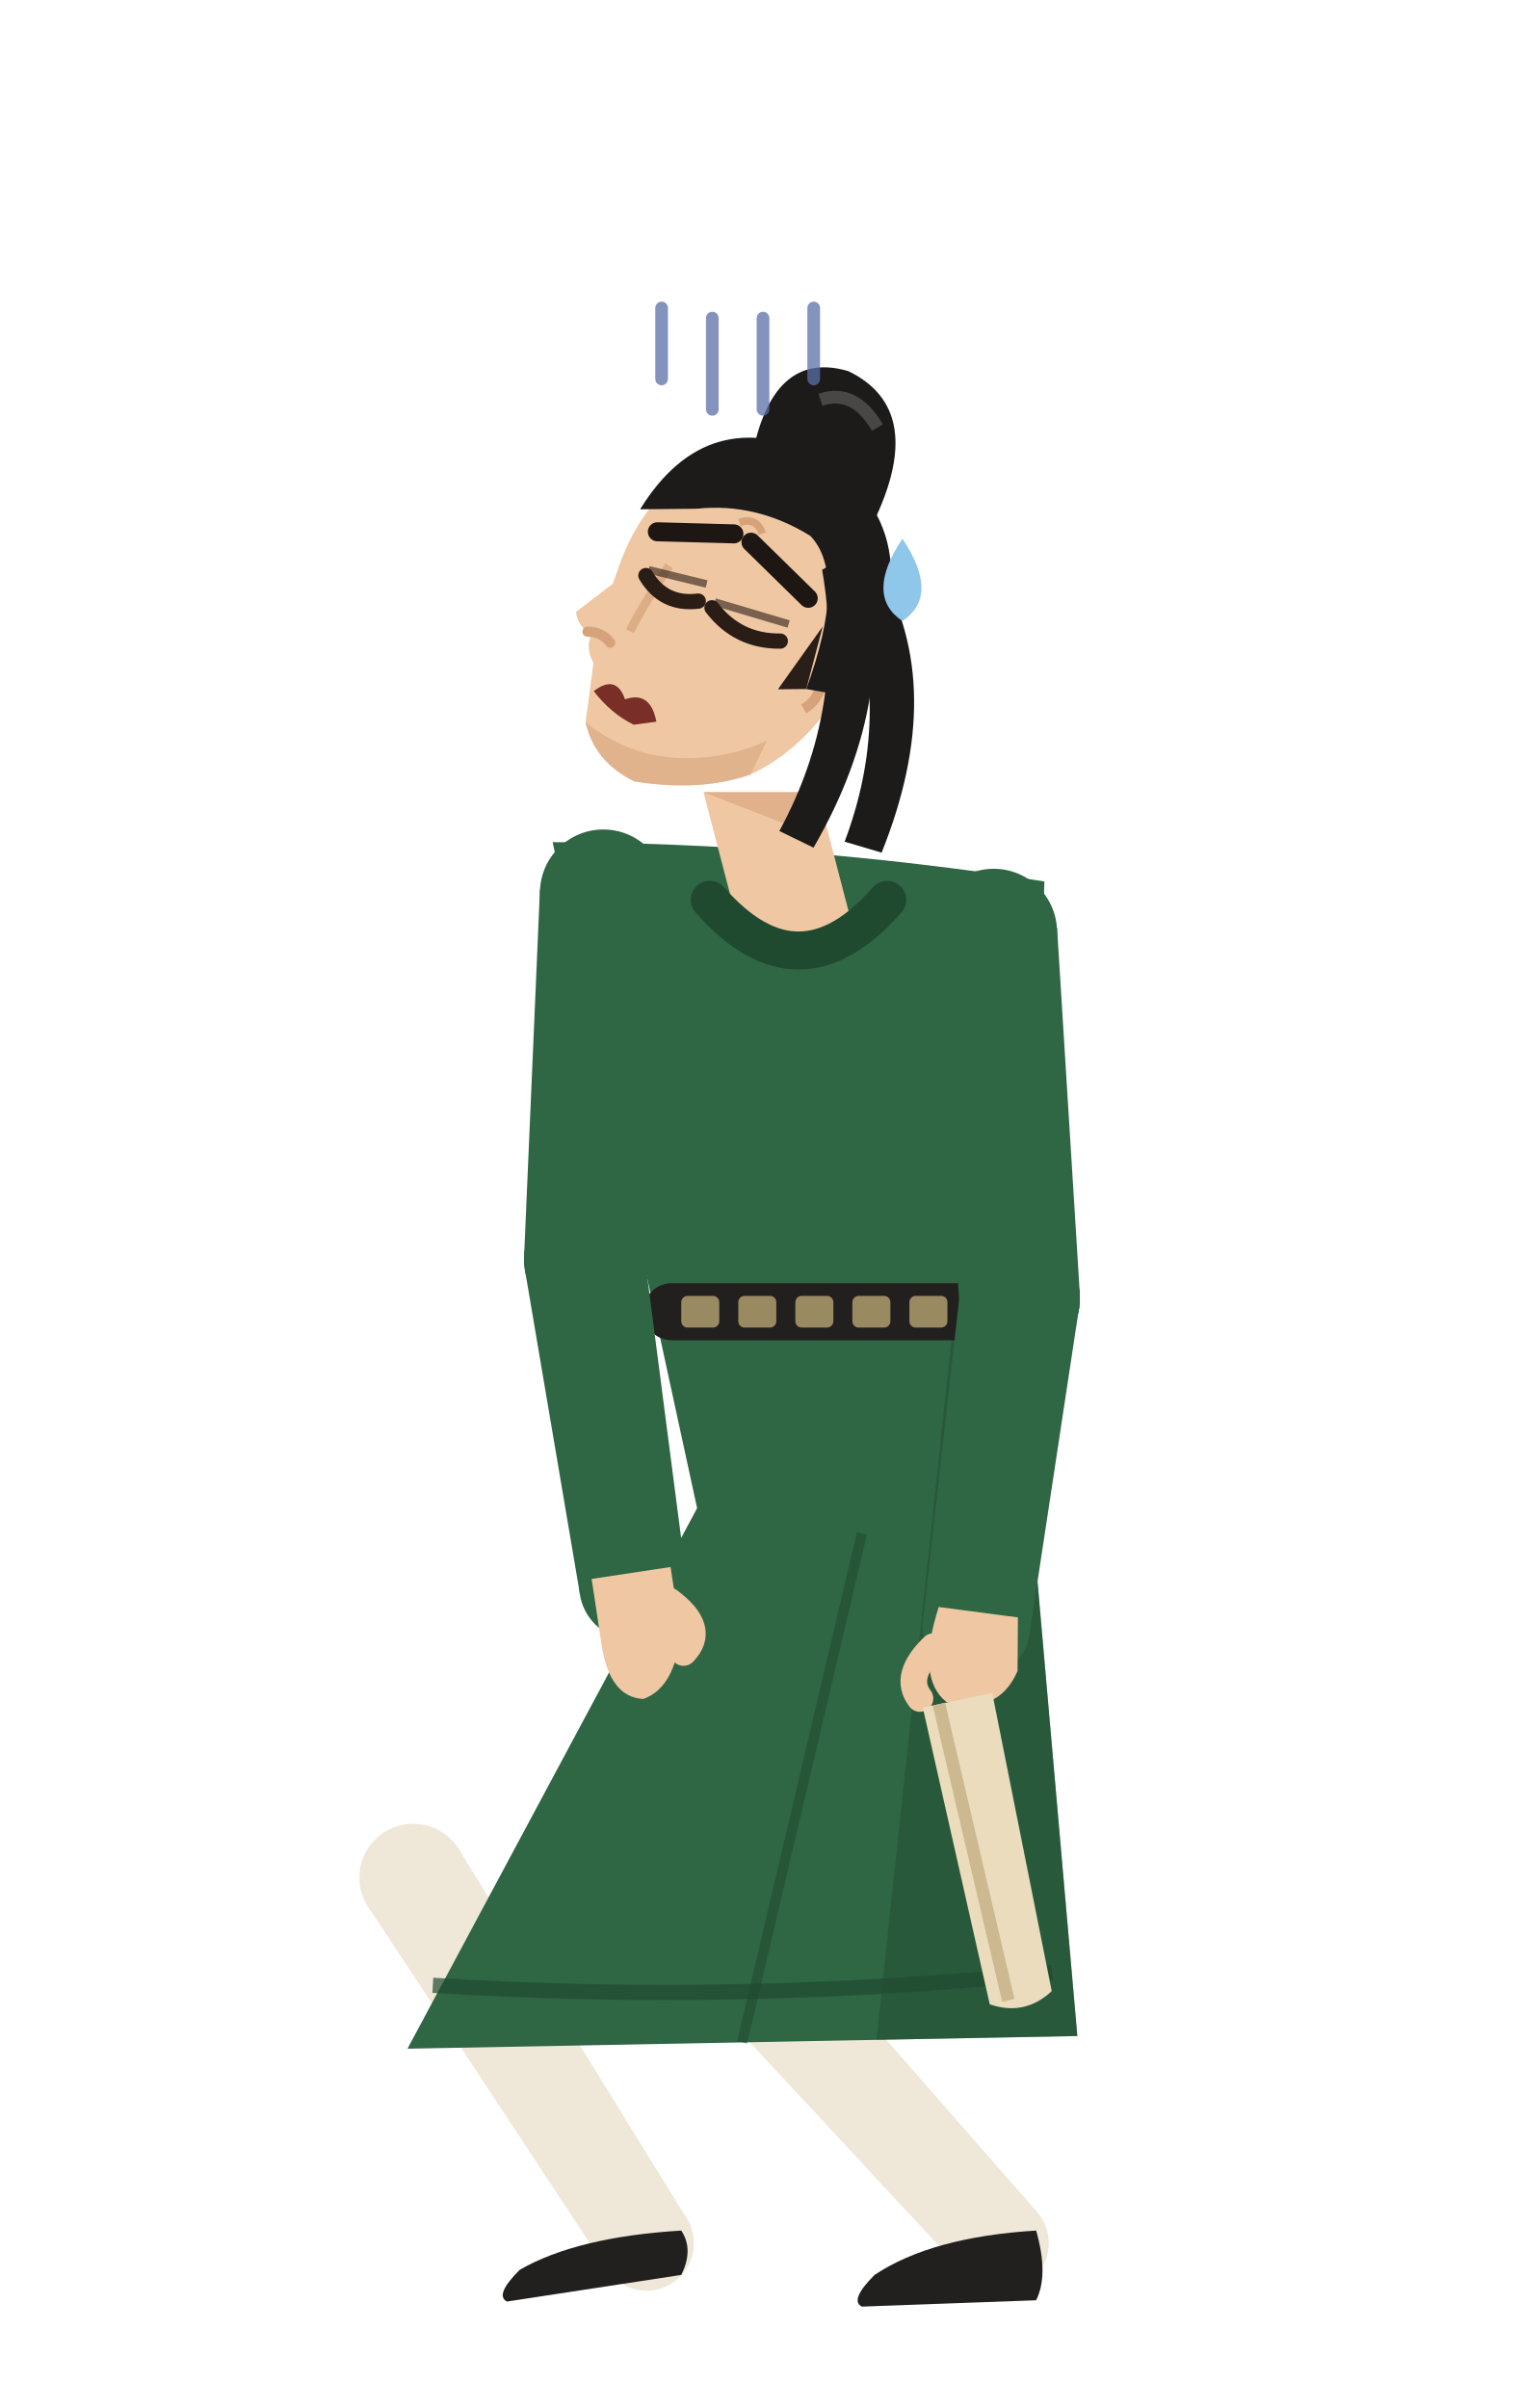
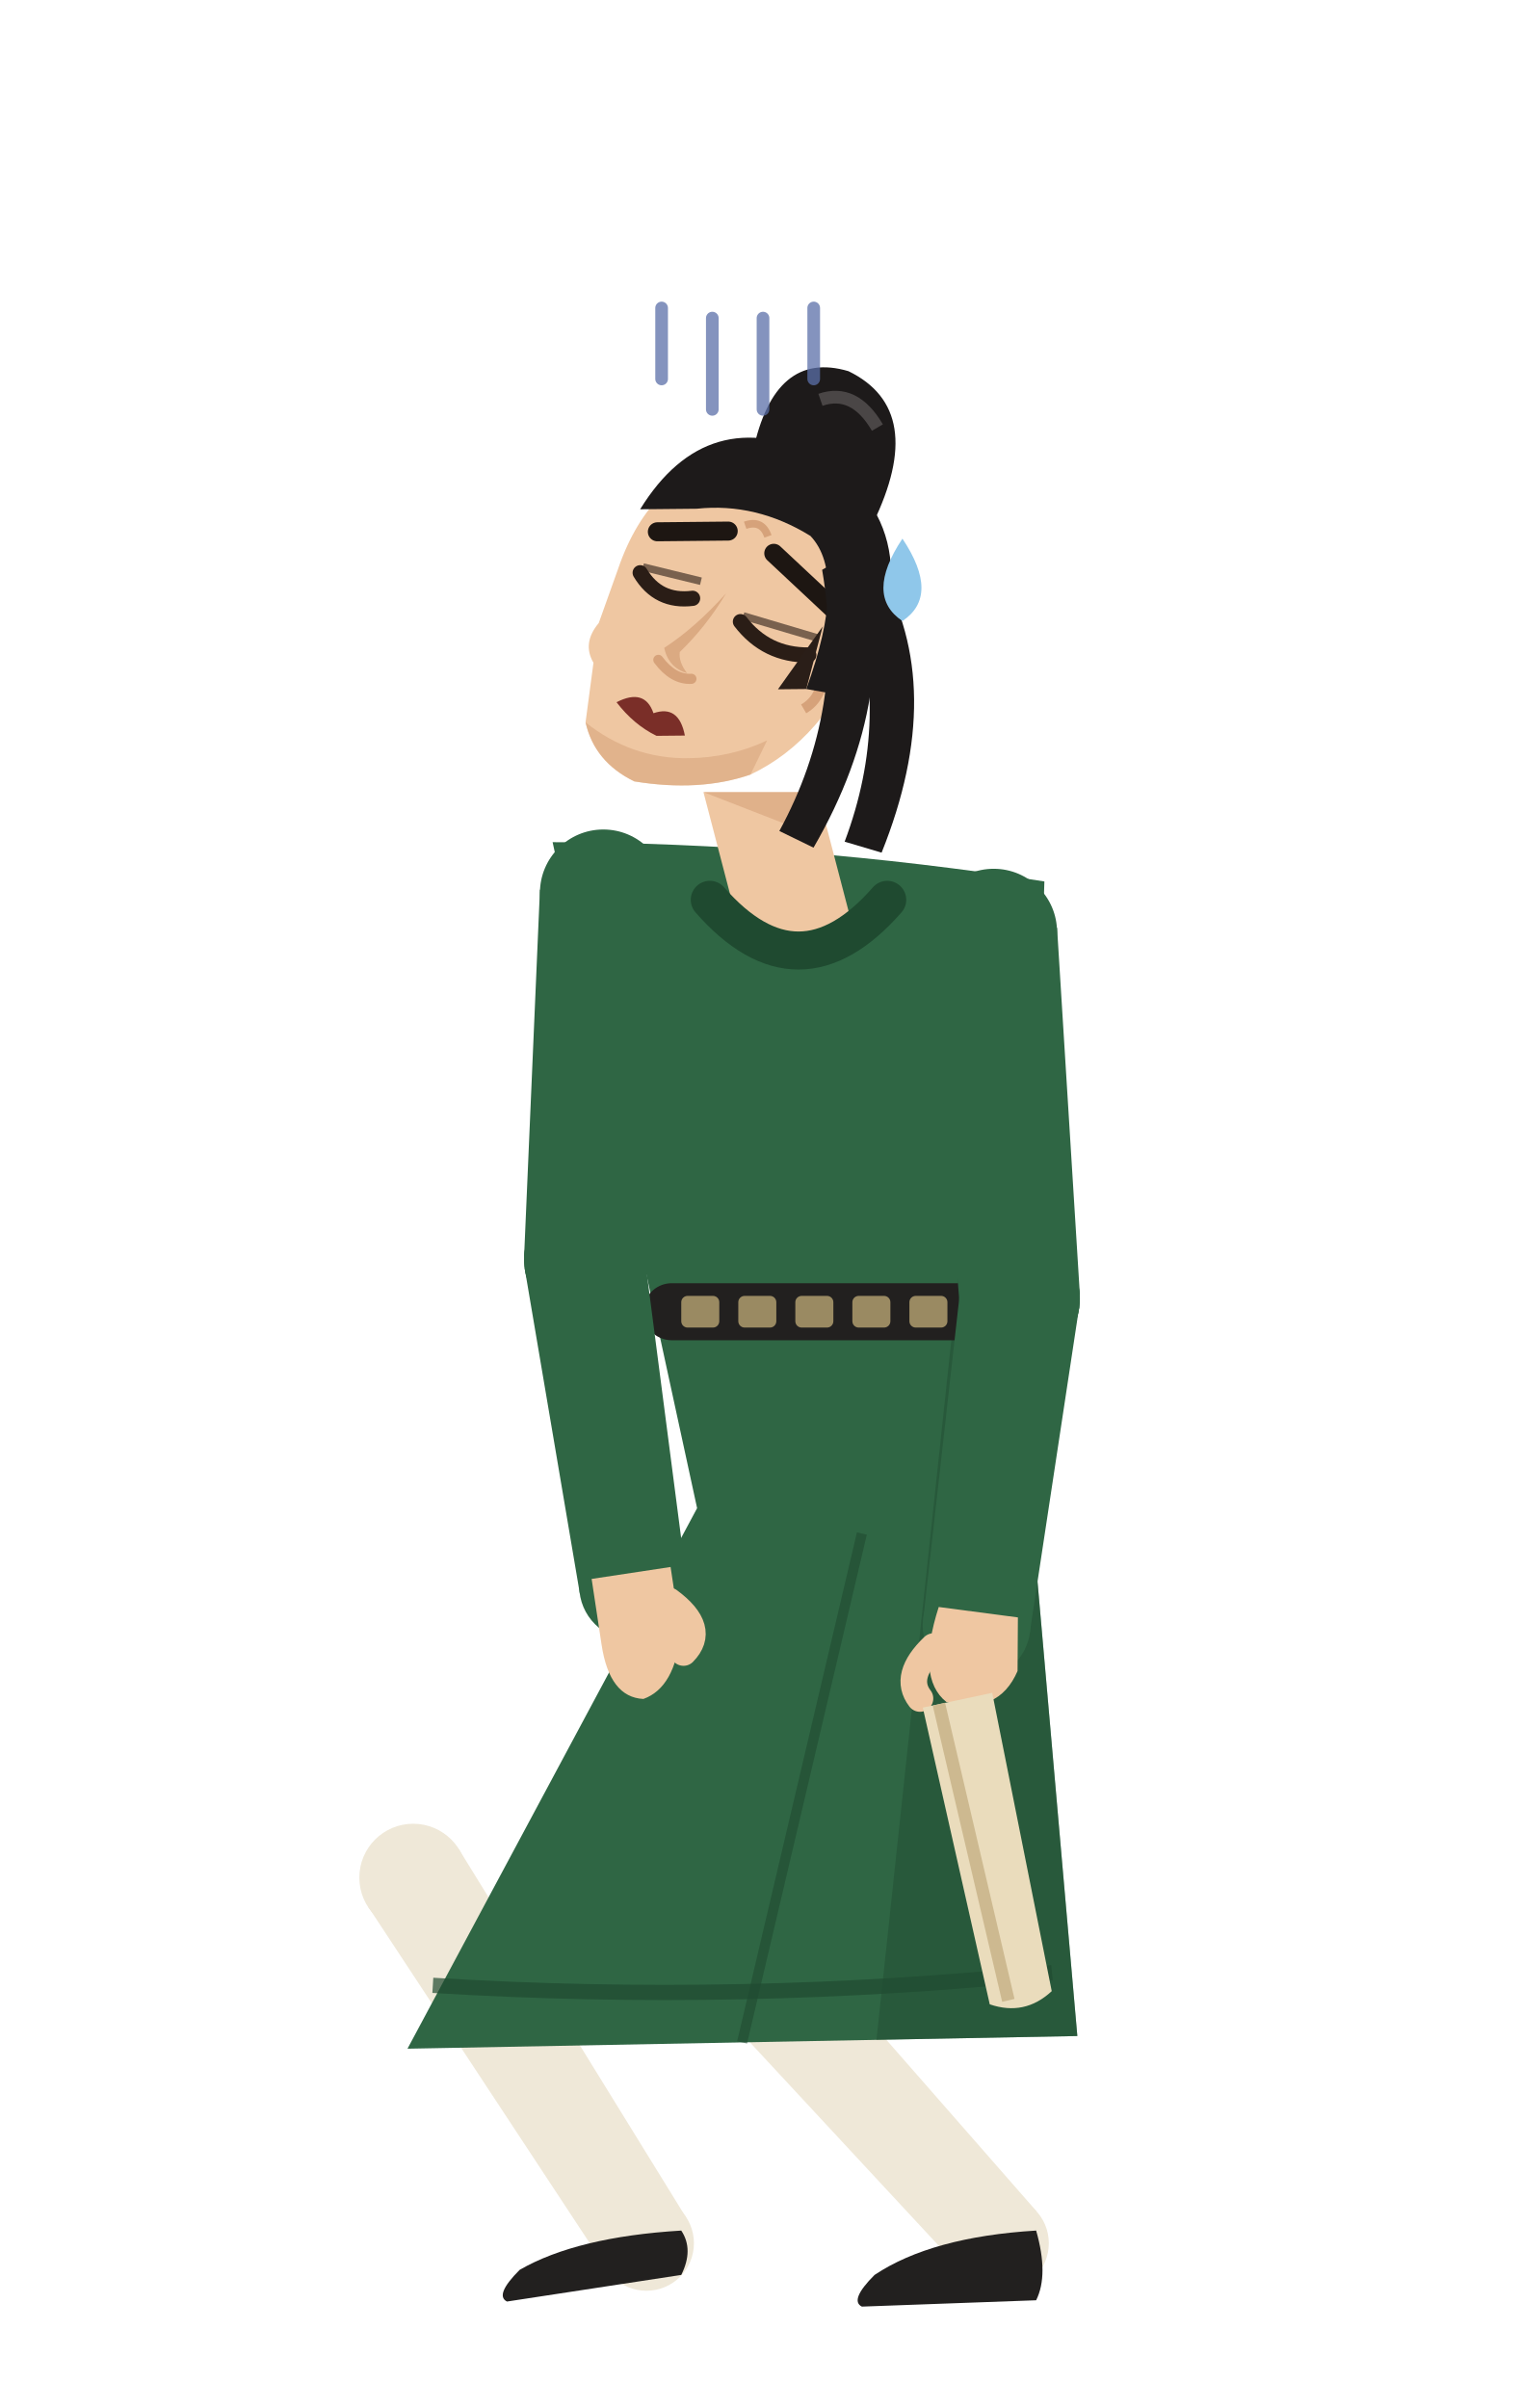
<svg xmlns="http://www.w3.org/2000/svg" width="240" height="380" viewBox="0 -20 240 380">
  <path d="M105.9 288.9 L152.4 339 L163.6 329 L118.5 277.5 Z" fill="#efe8d8" />
  <circle cx="112.2" cy="283.2" r="8.5" fill="#efe8d8" />
  <circle cx="158" cy="334" r="7.5" fill="#efe8d8" />
  <path d="M163.5 332 Q147 333 138 339 Q134 343 136 344 L163.5 343 Q165.5 339 163.5 332 Z" fill="#22201f" />
  <path d="M58.1 280.9 L95.7 338 L108.3 330 L72.4 271.8 Z" fill="#efe8d8" />
  <circle cx="65.2" cy="276.3" r="8.5" fill="#efe8d8" />
  <circle cx="102" cy="334" r="7.5" fill="#efe8d8" />
  <path d="M107.5 332 Q91 333 82 338.2 Q78 342.2 80 343.2 L107.5 339 Q109.5 335 107.5 332 Z" fill="#22201f" />
  <path d="M87.2 112.9 Q126 113 164.8 119.1 L162 210 L170 301.3 Q117.1 302.3 64.3 303.3 L110 218 Z" fill="#2f6644" />
  <path d="M156.3 133.7 L162.8 125.1 L162 210 L170 301.3 L138.3 301.9 Z" fill="#1f4a30" opacity=".45" />
  <path d="M136 222 L117.1 302.3" stroke="#1f4a30" stroke-width="1.6" opacity=".6" />
  <path d="M68.3 293.3 Q117.1 296.3 166 291.3" stroke="#1f4a30" stroke-width="2.4" fill="none" opacity=".7" />
  <path d="M106 187 L160 187" stroke="#22201f" stroke-width="9" stroke-linecap="round" />
  <rect x="107.5" y="184.5" width="6" height="5" rx="1" fill="#9a8a62" />
  <rect x="116.5" y="184.5" width="6" height="5" rx="1" fill="#9a8a62" />
  <rect x="125.5" y="184.5" width="6" height="5" rx="1" fill="#9a8a62" />
  <rect x="134.5" y="184.5" width="6" height="5" rx="1" fill="#9a8a62" />
  <rect x="143.5" y="184.5" width="6" height="5" rx="1" fill="#9a8a62" />
  <rect x="152.5" y="184.5" width="6" height="5" rx="1" fill="#9a8a62" />
  <path d="M117 128 L111 105 L129 105 L135 128 Z" fill="#efc7a2" />
  <path d="M111 105 L129 105 L129 112 Z" fill="#d6a27a" opacity=".6" />
  <path d="M112 122 Q126 138 140 122" stroke="#1f4a30" stroke-width="6" fill="none" stroke-linecap="round" />
  <g transform="translate(116.4 79) rotate(26) scale(-1 1)">
    <path d="M-19 -6 Q-20 10 -12 20 Q-6 26 4 29 Q11 29 15 24 L18 15 Q21 13 20 9 L21 0 Q23 -16 12 -24 Q2 -29 -10 -26 Q-19 -20 -19 -6 Z" fill="#efc7a2" />
    <path d="M-12 20 Q-6 26 4 29 Q11 29 15 24 Q6 26 -2 22 Q-8 19 -12 14 Z" fill="#d6a27a" opacity=".55" />
    <ellipse cx="-14" cy="3" rx="4.5" ry="7.5" fill="#efc7a2" />
    <path d="M-15 0 q-2 4 0 7" stroke="#d6a27a" stroke-width="1.6" fill="none" />
-     <path d="M18 -3 L24 9 Q22 12 17 11 Z" fill="#efc7a2" />
-     <path d="M17 11 q2 -1 4 0" stroke="#d6a27a" stroke-width="1.6" fill="none" stroke-linecap="round" />
-     <path d="M14 -4 Q15 4 15 8" stroke="#d6a27a" stroke-width="1.4" fill="none" opacity=".7" />
-     <path d="M-7 -1 q6 3 12 0" stroke="#2a1d16" stroke-width="2.4" fill="none" stroke-linecap="round" />
-     <path d="M-7 -4 l12 2" stroke="#2a1d16" stroke-width="1.2" opacity=".6" />
-     <path d="M7.4 -1 q4.6 3 9.2 0" stroke="#2a1d16" stroke-width="2.4" fill="none" stroke-linecap="round" />
-     <path d="M7.4 -4 l9.2 2" stroke="#2a1d16" stroke-width="1.2" opacity=".6" />
-     <path d="M-8 -9 L4 -13" stroke="#1d1612" stroke-width="3" stroke-linecap="round" />
-     <path d="M7 -13 L18 -8" stroke="#1d1612" stroke-width="3" stroke-linecap="round" />
-     <path d="M3 -15 q2 -2 4 0" stroke="#d6a27a" stroke-width="1.2" fill="none" />
-     <path d="M5 19 Q8 15 11 18 Q14 15 16 19 Q12 21 8 21 Z" fill="#7a2e28" />
+     <path d="M4 -4 Q6 3 9 8 Q7 10.5 4 10 Q6 9 6.5 7.5 Q4.5 2 4 -4 Z" fill="#d6a27a" opacity=".8" />
+     <path d="M3 10.5 q2.5 1.4 6 -.4" stroke="#d6a27a" stroke-width="1.6" fill="none" stroke-linecap="round" />
+     <path d="M-12 -1 q6 3 12 0" stroke="#2a1d16" stroke-width="2.4" fill="none" stroke-linecap="round" />
+     <path d="M-12 -4 l12 2" stroke="#2a1d16" stroke-width="1.2" opacity=".6" />
+     <path d="M8.4 -1 q4.6 3 9.2 0" stroke="#2a1d16" stroke-width="2.4" fill="none" stroke-linecap="round" />
+     <path d="M8.4 -4 l9.2 2" stroke="#2a1d16" stroke-width="1.2" opacity=".6" />
+     <path d="M-13 -9 L0 -13" stroke="#1d1612" stroke-width="3" stroke-linecap="round" />
+     <path d="M8 -13 L18 -8" stroke="#1d1612" stroke-width="3" stroke-linecap="round" />
+     <path d="M2 -15 q2 -2 4 0" stroke="#d6a27a" stroke-width="1.2" fill="none" />
+     <path d="M0 19 Q3 15 6 18 Q9 15 12 19 Q8 21 4 21 Z" fill="#7a2e28" />
    <path d="M-16 -18 Q-34 -6 -36 22 L-30 23 Q-28 2 -14 -12 Z" fill="#1d1a1a" />
    <path d="M-12 -20 Q-28 -2 -26 26 L-20 26 Q-21 4 -8 -14 Z" fill="#1d1a1a" />
    <path d="M-21 2 Q-23 -27 0 -30 Q20 -30 22 -10 Q18 -12 14 -14 Q6 -19 -4 -18 Q-12 -15 -14 4 Z" fill="#1d1a1a" />
    <path d="M-12 -24 Q-12 -44 2 -44 Q14 -42 10 -26 Z" fill="#1d1a1a" />
    <path d="M-6 -38 q6 -4 10 0" stroke="#4a4646" stroke-width="2" fill="none" />
    <path d="M-14 4 L-12 -6 L-10 6 Z" fill="#2a1e18" />
  </g>
  <path d="M146.9 127.8 L151.4 185.6 L170.4 184.3 L166.8 126.4 Z" fill="#2f6644" />
  <circle cx="156.8" cy="127.1" r="10" fill="#2f6644" />
  <circle cx="160.9" cy="185" r="9.5" fill="#2f6644" />
  <path d="M151.5 183.7 L145.7 235.4 L162.5 237.6 L170.3 186.2 Z" fill="#2f6644" />
  <circle cx="160.9" cy="185" r="9.5" fill="#2f6644" />
  <circle cx="154.1" cy="236.5" r="8.5" fill="#2f6644" />
  <g transform="translate(154.1 236.5) rotate(97.5) scale(1.05 -1.05)">
    <path d="M-2 -6 Q9 -8 12 -3 Q13 5 6 7 L-2 6 Z" fill="#efc7a2" />
    <path d="M4 -6 Q9 -10 12 -7" stroke="#efc7a2" stroke-width="4" stroke-linecap="round" fill="none" />
  </g>
  <g transform="translate(154 262) rotate(168)">
    <path d="M-5 -34 Q0 -37 5 -34 L5.6 14 L-5.6 14 Z" fill="#eadcbc" />
    <path d="M2 -34 L3 14" stroke="#cdb990" stroke-width="2" />
  </g>
  <path d="M85.2 120.4 L82.7 178.3 L101.7 179.3 L105.1 121.4 Z" fill="#2f6644" />
  <circle cx="95.2" cy="120.9" r="10" fill="#2f6644" />
  <circle cx="92.2" cy="178.8" r="9.5" fill="#2f6644" />
  <path d="M82.8 180.2 L91.5 231.5 L108.3 229 L101.6 177.4 Z" fill="#2f6644" />
  <circle cx="92.2" cy="178.8" r="9.5" fill="#2f6644" />
  <circle cx="99.9" cy="230.3" r="8.5" fill="#2f6644" />
  <g transform="translate(99.9 230.3) rotate(81.4) scale(1.05 1.05)">
    <path d="M-2 -6 L8 -6 Q16 -4 17 1 Q16 6 8 6 L-2 6 Z" fill="#efc7a2" />
    <path d="M3 -5 Q8 -10 11 -6" stroke="#efc7a2" stroke-width="4" stroke-linecap="round" fill="none" />
  </g>
  <g stroke="#5b6fa8" stroke-width="2" opacity=".75" stroke-linecap="round">
    <path d="M104.4 28.6 v11.2" />
    <path d="M112.4 30.2 v14.4" />
    <path d="M120.4 30.2 v14.4" />
    <path d="M128.4 28.6 v11.2" />
  </g>
  <path d="M142.4 65 q6 9 0 13 q-6 -4 0 -13 z" fill="#8fc7ea" />
</svg>
